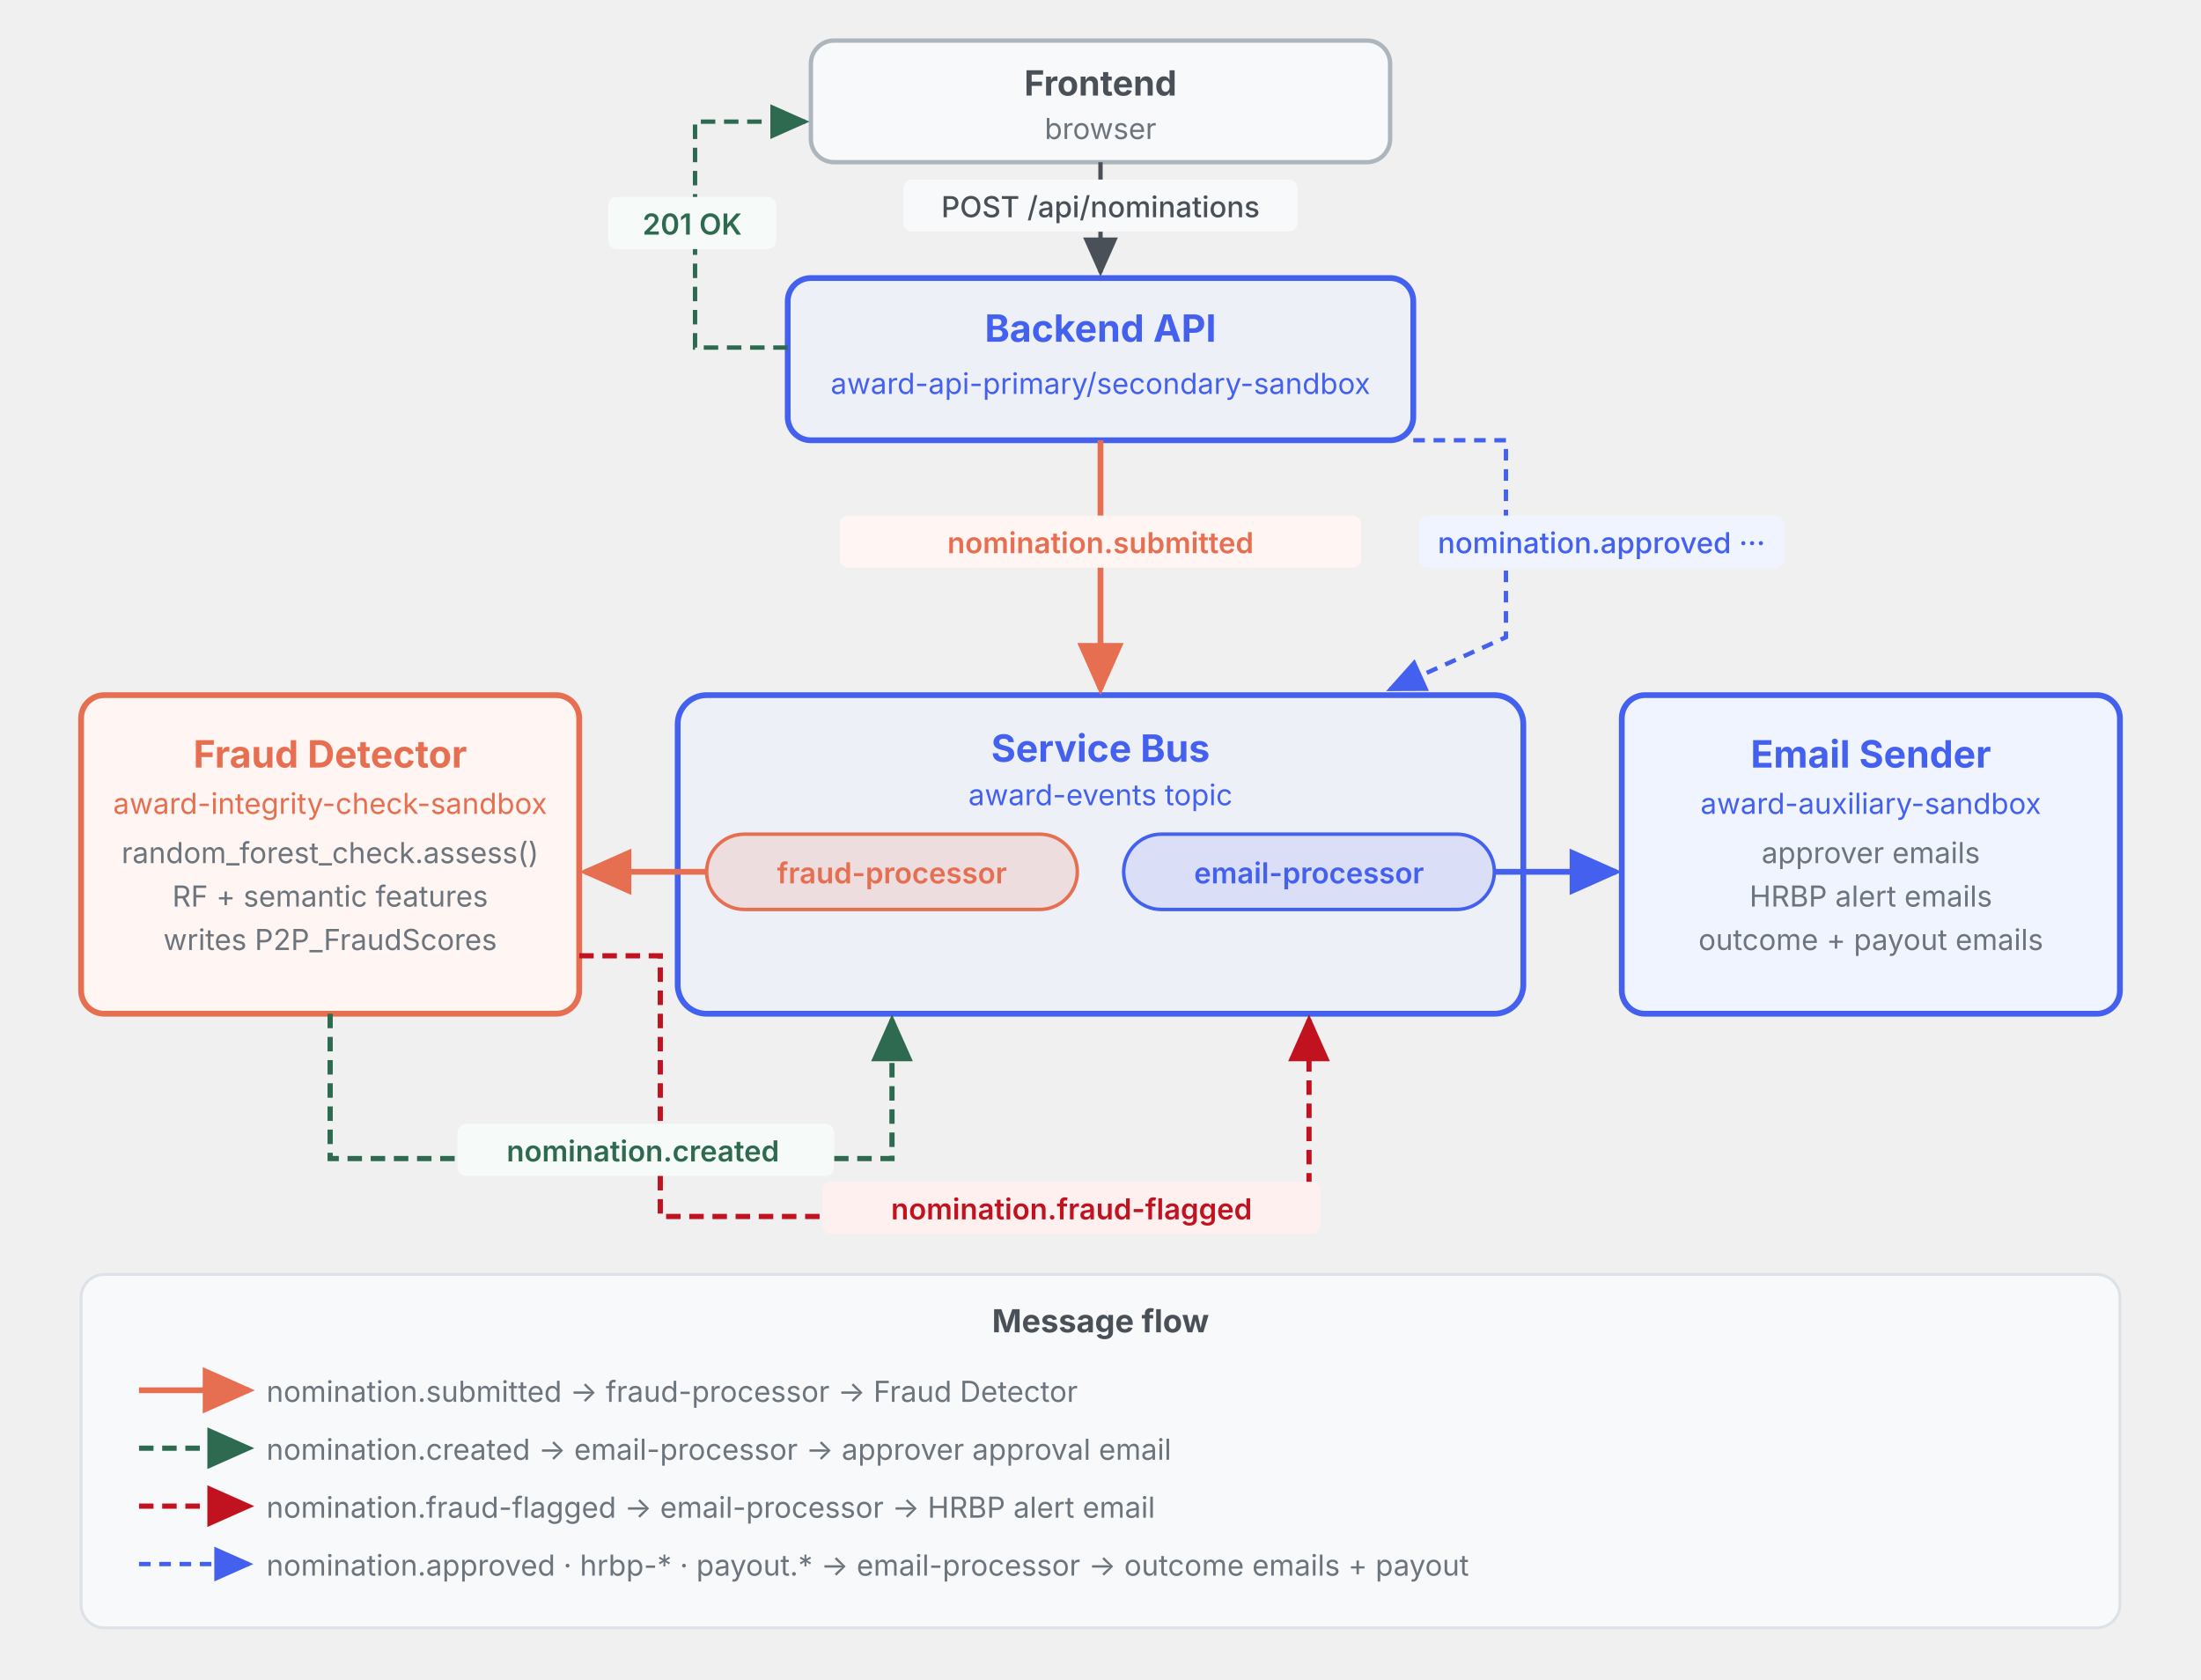
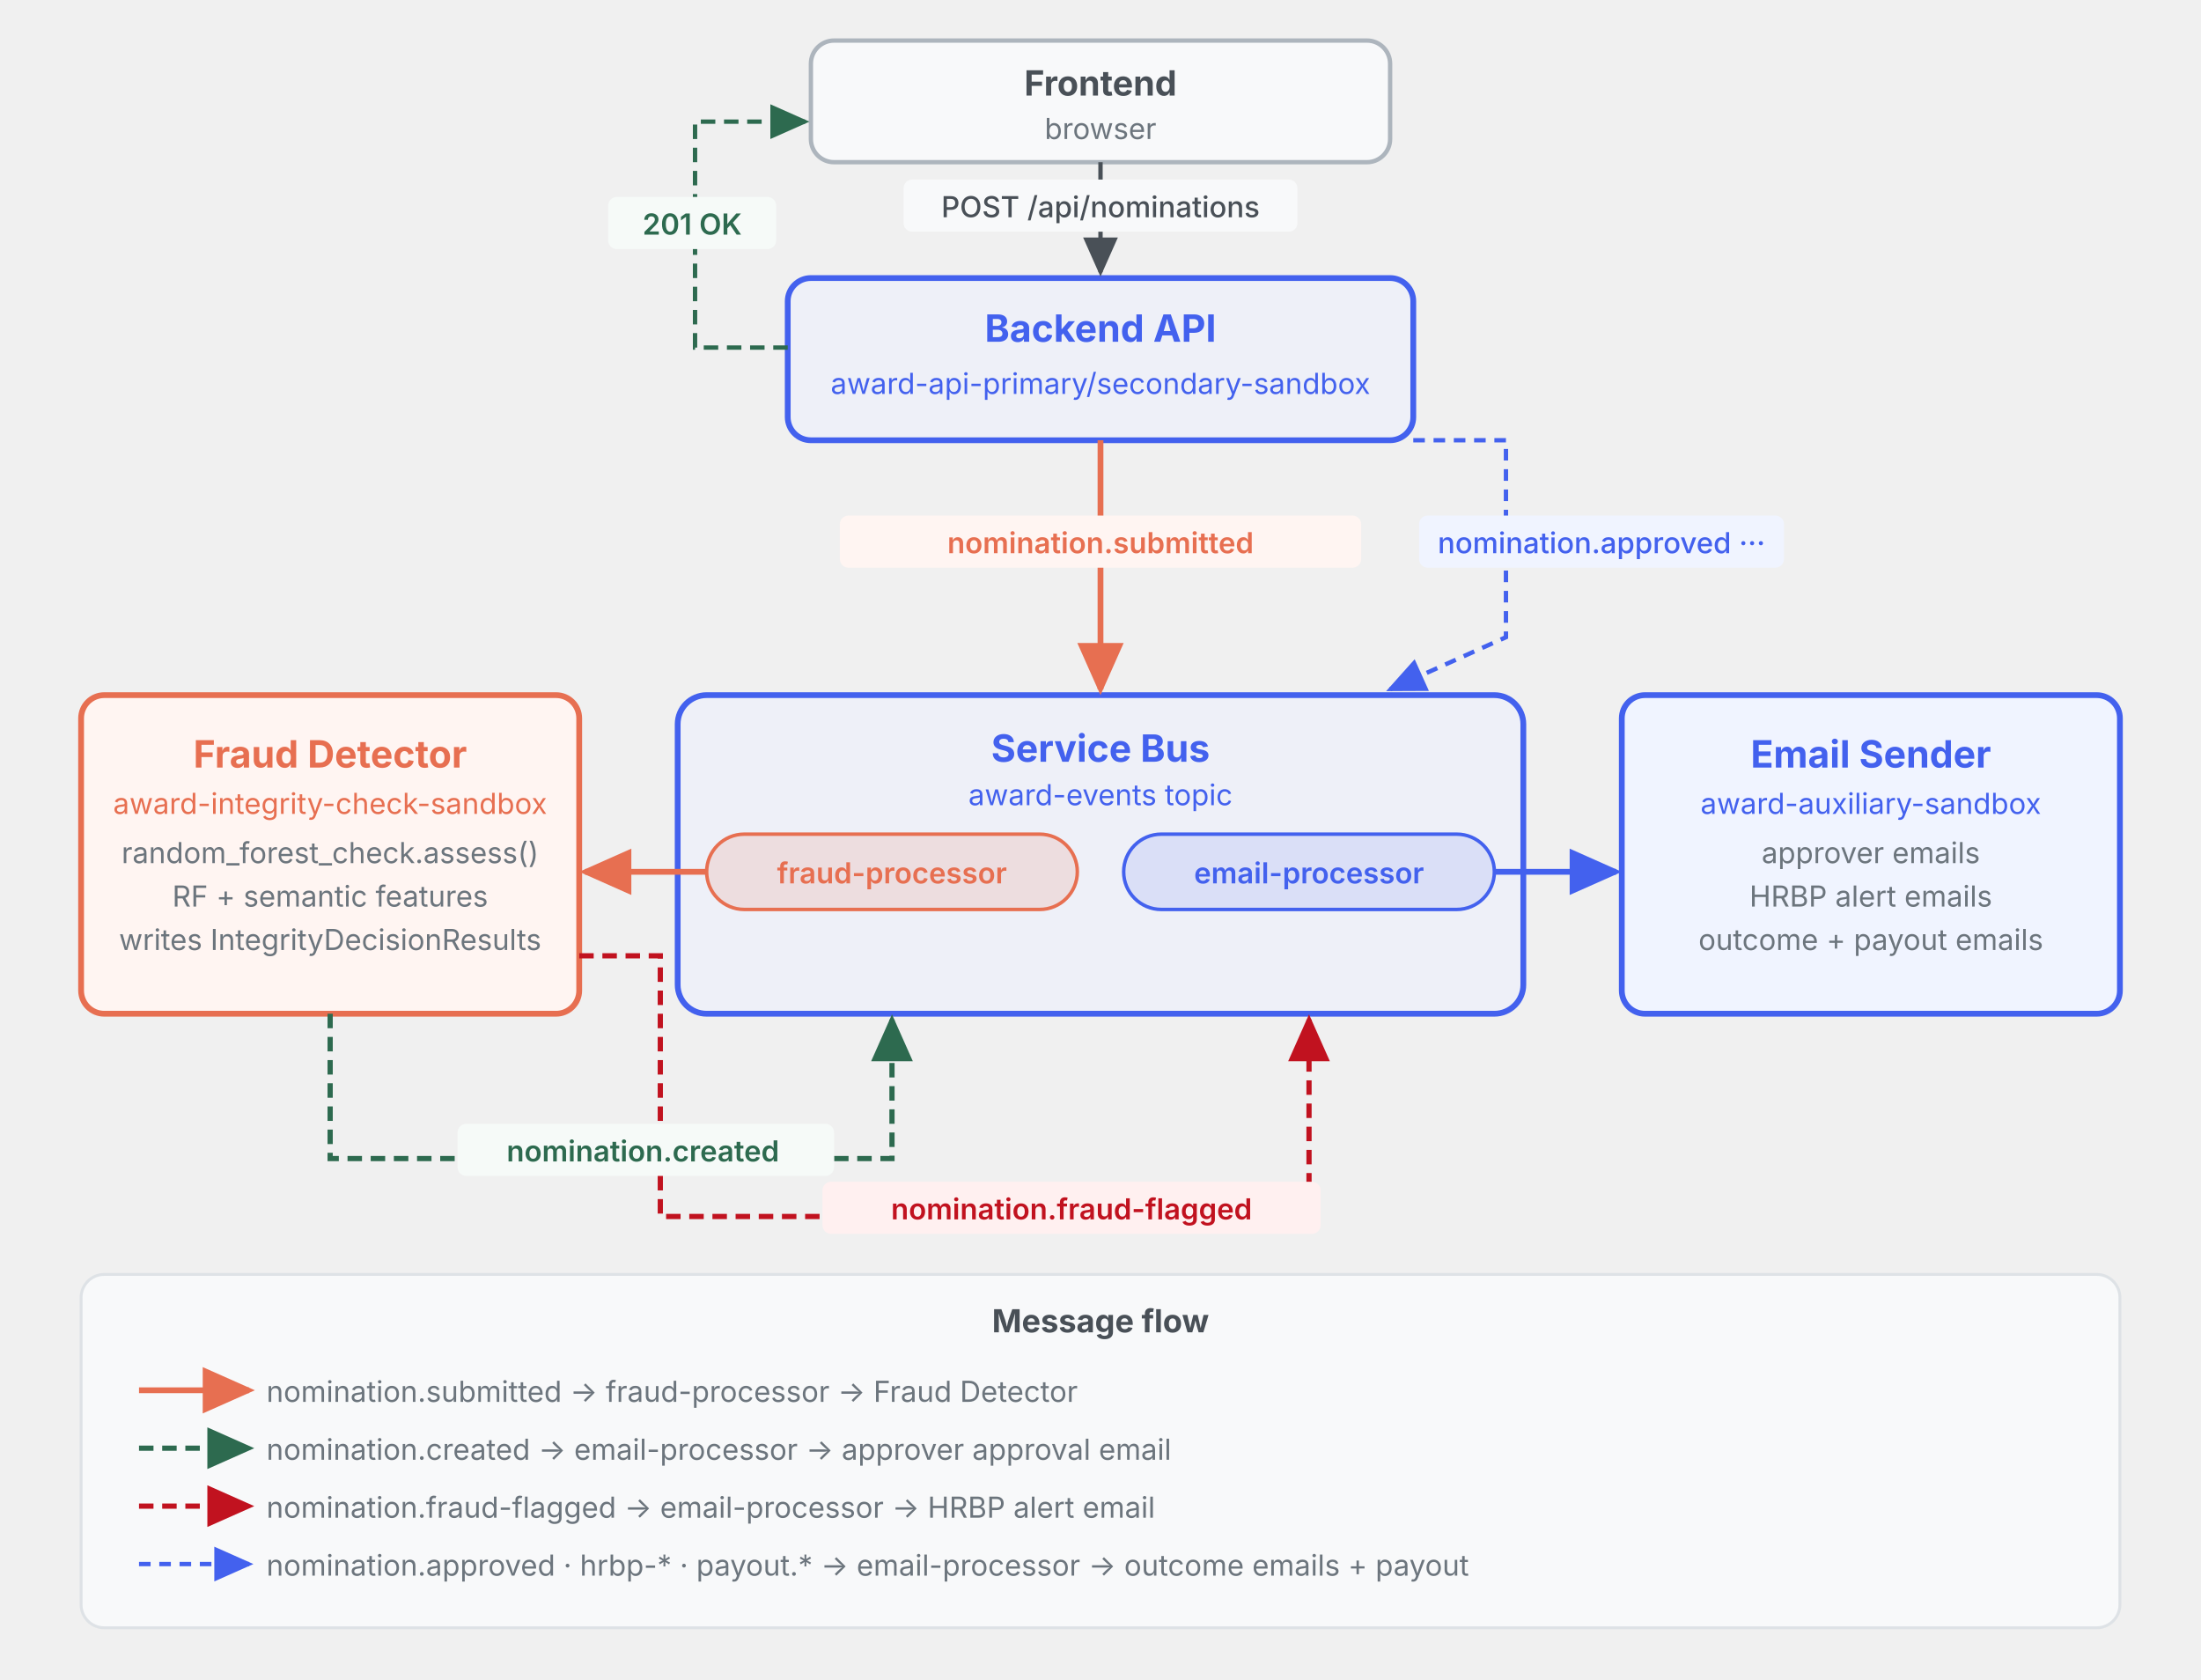
<svg xmlns="http://www.w3.org/2000/svg" viewBox="0 0 760 580" font-family="system-ui,-apple-system,sans-serif" font-size="12" role="img" style="">
  <defs>
    <marker id="a" markerWidth="9" markerHeight="8" refX="8" refY="4" orient="auto">
      <path d="M0,0 L0,8 L9,4z" fill="#495057" />
    </marker>
    <marker id="ab" markerWidth="9" markerHeight="8" refX="8" refY="4" orient="auto">
      <path d="M0,0 L0,8 L9,4z" fill="#4361ee" />
    </marker>
    <marker id="ao" markerWidth="9" markerHeight="8" refX="8" refY="4" orient="auto">
      <path d="M0,0 L0,8 L9,4z" fill="#e76f51" />
    </marker>
    <marker id="ag" markerWidth="9" markerHeight="8" refX="8" refY="4" orient="auto">
      <path d="M0,0 L0,8 L9,4z" fill="#2d6a4f" />
    </marker>
    <marker id="ar" markerWidth="9" markerHeight="8" refX="8" refY="4" orient="auto">
      <path d="M0,0 L0,8 L9,4z" fill="#c1121f" />
    </marker>
    <mask id="imagine-text-gaps-jchv8t" maskUnits="userSpaceOnUse">
      <rect x="0" y="0" width="760" height="580" fill="white" />
      <rect x="350.317" y="18.021" width="59.365" height="19.864" fill="black" rx="2" />
      <rect x="358.311" y="35.184" width="44.222" height="16.979" fill="black" rx="2" />
      <rect x="337.8" y="102.3" width="84.4" height="21.306" fill="black" rx="2" />
      <rect x="290.074" y="123.184" width="180.311" height="16.979" fill="black" rx="2" />
      <rect x="341.248" y="247.3" width="77.551" height="21.306" fill="black" rx="2" />
      <rect x="333.913" y="265.184" width="92.595" height="16.979" fill="black" rx="2" />
      <rect x="267.935" y="292.184" width="80.753" height="16.979" fill="black" rx="2" />
      <rect x="411.744" y="292.184" width="81.138" height="16.979" fill="black" rx="2" />
      <rect x="64.291" y="249.3" width="100.011" height="21.306" fill="black" rx="2" />
      <rect x="41.149" y="268.184" width="146.162" height="16.979" fill="black" rx="2" />
      <rect x="66.031" y="285.184" width="95.937" height="16.979" fill="black" rx="2" />
      <rect x="59.711" y="300.184" width="108.656" height="16.979" fill="black" rx="2" />
      <rect x="57.705" y="315.184" width="111.949" height="16.979" fill="black" rx="2" />
      <rect x="602.397" y="249.3" width="87.797" height="21.306" fill="black" rx="2" />
      <rect x="588.038" y="268.184" width="116.375" height="16.979" fill="black" rx="2" />
      <rect x="606.803" y="285.184" width="78.479" height="16.979" fill="black" rx="2" />
      <rect x="603.265" y="300.184" width="85.554" height="16.979" fill="black" rx="2" />
      <rect x="585.52" y="315.184" width="121.036" height="16.979" fill="black" rx="2" />
      <rect x="323.069" y="62.184" width="113.873" height="16.979" fill="black" rx="2" />
      <rect x="325.564" y="178.184" width="108.871" height="16.979" fill="black" rx="2" />
      <rect x="219.238" y="68.184" width="39.909" height="16.979" fill="black" rx="2" />
      <rect x="173.767" y="388.184" width="96.467" height="16.979" fill="black" rx="2" />
      <rect x="307.187" y="408.184" width="125.625" height="16.979" fill="black" rx="2" />
      <rect x="495.055" y="178.184" width="115.891" height="16.979" fill="black" rx="2" />
      <rect x="340.628" y="446.463" width="79.347" height="18.421" fill="black" rx="2" />
      <rect x="88" y="471.184" width="270.484" height="16.979" fill="black" rx="2" />
      <rect x="88" y="491.184" width="299.832" height="16.979" fill="black" rx="2" />
      <rect x="88" y="511.184" width="293.556" height="16.979" fill="black" rx="2" />
      <rect x="88" y="531.184" width="396.172" height="16.979" fill="black" rx="2" />
    </mask>
  </defs>
  <rect x="280" y="14" width="200" height="42" rx="8" fill="#f8f9fa" stroke="#adb5bd" stroke-width="1.5" style="fill:rgb(248, 249, 250);stroke:rgb(173, 181, 189);color:rgb(0, 0, 0);stroke-width:1.5px;stroke-linecap:butt;stroke-linejoin:miter;opacity:1;font-family:system-ui, -apple-system, sans-serif;font-size:12px;font-weight:400;text-anchor:start;dominant-baseline:auto" />
  <text x="380" y="33" text-anchor="middle" fill="#495057" font-weight="700" font-size="12" style="fill:rgb(73, 80, 87);stroke:none;color:rgb(0, 0, 0);stroke-width:1px;stroke-linecap:butt;stroke-linejoin:miter;opacity:1;font-family:system-ui, -apple-system, sans-serif;font-size:12px;font-weight:700;text-anchor:middle;dominant-baseline:auto">Frontend</text>
  <text x="380" y="48" text-anchor="middle" fill="#6c757d" font-size="10" style="fill:rgb(108, 117, 125);stroke:none;color:rgb(0, 0, 0);stroke-width:1px;stroke-linecap:butt;stroke-linejoin:miter;opacity:1;font-family:system-ui, -apple-system, sans-serif;font-size:10px;font-weight:400;text-anchor:middle;dominant-baseline:auto">browser</text>
  <rect x="272" y="96" width="216" height="56" rx="8" fill="#eef0f8" stroke="#4361ee" stroke-width="2" style="fill:rgb(238, 240, 248);stroke:rgb(67, 97, 238);color:rgb(0, 0, 0);stroke-width:2px;stroke-linecap:butt;stroke-linejoin:miter;opacity:1;font-family:system-ui, -apple-system, sans-serif;font-size:12px;font-weight:400;text-anchor:start;dominant-baseline:auto" />
  <text x="380" y="118" text-anchor="middle" fill="#4361ee" font-weight="700" font-size="13" style="fill:rgb(67, 97, 238);stroke:none;color:rgb(0, 0, 0);stroke-width:1px;stroke-linecap:butt;stroke-linejoin:miter;opacity:1;font-family:system-ui, -apple-system, sans-serif;font-size:13px;font-weight:700;text-anchor:middle;dominant-baseline:auto">Backend API</text>
  <text x="380" y="136" text-anchor="middle" fill="#4361ee" font-size="10" style="fill:rgb(67, 97, 238);stroke:none;color:rgb(0, 0, 0);stroke-width:1px;stroke-linecap:butt;stroke-linejoin:miter;opacity:1;font-family:system-ui, -apple-system, sans-serif;font-size:10px;font-weight:400;text-anchor:middle;dominant-baseline:auto">award-api-primary/secondary-sandbox</text>
  <rect x="234" y="240" width="292" height="110" rx="10" fill="#eef0f8" stroke="#4361ee" stroke-width="2" style="fill:rgb(238, 240, 248);stroke:rgb(67, 97, 238);color:rgb(0, 0, 0);stroke-width:2px;stroke-linecap:butt;stroke-linejoin:miter;opacity:1;font-family:system-ui, -apple-system, sans-serif;font-size:12px;font-weight:400;text-anchor:start;dominant-baseline:auto" />
  <text x="380" y="263" text-anchor="middle" fill="#4361ee" font-weight="700" font-size="13" style="fill:rgb(67, 97, 238);stroke:none;color:rgb(0, 0, 0);stroke-width:1px;stroke-linecap:butt;stroke-linejoin:miter;opacity:1;font-family:system-ui, -apple-system, sans-serif;font-size:13px;font-weight:700;text-anchor:middle;dominant-baseline:auto">Service Bus</text>
  <text x="380" y="278" text-anchor="middle" fill="#4361ee" font-size="10" style="fill:rgb(67, 97, 238);stroke:none;color:rgb(0, 0, 0);stroke-width:1px;stroke-linecap:butt;stroke-linejoin:miter;opacity:1;font-family:system-ui, -apple-system, sans-serif;font-size:10px;font-weight:400;text-anchor:middle;dominant-baseline:auto">award-events topic</text>
  <rect x="244" y="288" width="128" height="26" rx="13" fill="#e76f51" opacity=".15" style="fill:rgb(231, 111, 81);stroke:none;color:rgb(0, 0, 0);stroke-width:1px;stroke-linecap:butt;stroke-linejoin:miter;opacity:0.15;font-family:system-ui, -apple-system, sans-serif;font-size:12px;font-weight:400;text-anchor:start;dominant-baseline:auto" />
  <rect x="244" y="288" width="128" height="26" rx="13" fill="none" stroke="#e76f51" stroke-width="1.2" style="fill:none;stroke:rgb(231, 111, 81);color:rgb(0, 0, 0);stroke-width:1.2px;stroke-linecap:butt;stroke-linejoin:miter;opacity:1;font-family:system-ui, -apple-system, sans-serif;font-size:12px;font-weight:400;text-anchor:start;dominant-baseline:auto" />
  <text x="308" y="305" text-anchor="middle" fill="#e76f51" font-weight="600" font-size="10" style="fill:rgb(231, 111, 81);stroke:none;color:rgb(0, 0, 0);stroke-width:1px;stroke-linecap:butt;stroke-linejoin:miter;opacity:1;font-family:system-ui, -apple-system, sans-serif;font-size:10px;font-weight:600;text-anchor:middle;dominant-baseline:auto">fraud-processor</text>
  <rect x="388" y="288" width="128" height="26" rx="13" fill="#4361ee" opacity=".12" style="fill:rgb(67, 97, 238);stroke:none;color:rgb(0, 0, 0);stroke-width:1px;stroke-linecap:butt;stroke-linejoin:miter;opacity:0.12;font-family:system-ui, -apple-system, sans-serif;font-size:12px;font-weight:400;text-anchor:start;dominant-baseline:auto" />
  <rect x="388" y="288" width="128" height="26" rx="13" fill="none" stroke="#4361ee" stroke-width="1.2" style="fill:none;stroke:rgb(67, 97, 238);color:rgb(0, 0, 0);stroke-width:1.2px;stroke-linecap:butt;stroke-linejoin:miter;opacity:1;font-family:system-ui, -apple-system, sans-serif;font-size:12px;font-weight:400;text-anchor:start;dominant-baseline:auto" />
  <text x="452" y="305" text-anchor="middle" fill="#4361ee" font-weight="600" font-size="10" style="fill:rgb(67, 97, 238);stroke:none;color:rgb(0, 0, 0);stroke-width:1px;stroke-linecap:butt;stroke-linejoin:miter;opacity:1;font-family:system-ui, -apple-system, sans-serif;font-size:10px;font-weight:600;text-anchor:middle;dominant-baseline:auto">email-processor</text>
  <rect x="28" y="240" width="172" height="110" rx="8" fill="#fff5f2" stroke="#e76f51" stroke-width="2" style="fill:rgb(255, 245, 242);stroke:rgb(231, 111, 81);color:rgb(0, 0, 0);stroke-width:2px;stroke-linecap:butt;stroke-linejoin:miter;opacity:1;font-family:system-ui, -apple-system, sans-serif;font-size:12px;font-weight:400;text-anchor:start;dominant-baseline:auto" />
  <text x="114" y="265" text-anchor="middle" fill="#e76f51" font-weight="700" font-size="13" style="fill:rgb(231, 111, 81);stroke:none;color:rgb(0, 0, 0);stroke-width:1px;stroke-linecap:butt;stroke-linejoin:miter;opacity:1;font-family:system-ui, -apple-system, sans-serif;font-size:13px;font-weight:700;text-anchor:middle;dominant-baseline:auto">Fraud Detector</text>
  <text x="114" y="281" text-anchor="middle" fill="#e76f51" font-size="10" style="fill:rgb(231, 111, 81);stroke:none;color:rgb(0, 0, 0);stroke-width:1px;stroke-linecap:butt;stroke-linejoin:miter;opacity:1;font-family:system-ui, -apple-system, sans-serif;font-size:10px;font-weight:400;text-anchor:middle;dominant-baseline:auto">award-integrity-check-sandbox</text>
  <text x="114" y="298" text-anchor="middle" fill="#6c757d" font-size="10" style="fill:rgb(108, 117, 125);stroke:none;color:rgb(0, 0, 0);stroke-width:1px;stroke-linecap:butt;stroke-linejoin:miter;opacity:1;font-family:system-ui, -apple-system, sans-serif;font-size:10px;font-weight:400;text-anchor:middle;dominant-baseline:auto">random_forest_check.assess()</text>
  <text x="114" y="313" text-anchor="middle" fill="#6c757d" font-size="10" style="fill:rgb(108, 117, 125);stroke:none;color:rgb(0, 0, 0);stroke-width:1px;stroke-linecap:butt;stroke-linejoin:miter;opacity:1;font-family:system-ui, -apple-system, sans-serif;font-size:10px;font-weight:400;text-anchor:middle;dominant-baseline:auto">RF + semantic features</text>
-   <text x="114" y="328" text-anchor="middle" fill="#6c757d" font-size="10" style="fill:rgb(108, 117, 125);stroke:none;color:rgb(0, 0, 0);stroke-width:1px;stroke-linecap:butt;stroke-linejoin:miter;opacity:1;font-family:system-ui, -apple-system, sans-serif;font-size:10px;font-weight:400;text-anchor:middle;dominant-baseline:auto">writes P2P_FraudScores</text>
+   <text x="114" y="328" text-anchor="middle" fill="#6c757d" font-size="10" style="fill:rgb(108, 117, 125);stroke:none;color:rgb(0, 0, 0);stroke-width:1px;stroke-linecap:butt;stroke-linejoin:miter;opacity:1;font-family:system-ui, -apple-system, sans-serif;font-size:10px;font-weight:400;text-anchor:middle;dominant-baseline:auto">writes IntegrityDecisionResults</text>
  <rect x="560" y="240" width="172" height="110" rx="8" fill="#f0f4ff" stroke="#4361ee" stroke-width="2" style="fill:rgb(240, 244, 255);stroke:rgb(67, 97, 238);color:rgb(0, 0, 0);stroke-width:2px;stroke-linecap:butt;stroke-linejoin:miter;opacity:1;font-family:system-ui, -apple-system, sans-serif;font-size:12px;font-weight:400;text-anchor:start;dominant-baseline:auto" />
  <text x="646" y="265" text-anchor="middle" fill="#4361ee" font-weight="700" font-size="13" style="fill:rgb(67, 97, 238);stroke:none;color:rgb(0, 0, 0);stroke-width:1px;stroke-linecap:butt;stroke-linejoin:miter;opacity:1;font-family:system-ui, -apple-system, sans-serif;font-size:13px;font-weight:700;text-anchor:middle;dominant-baseline:auto">Email Sender</text>
  <text x="646" y="281" text-anchor="middle" fill="#4361ee" font-size="10" style="fill:rgb(67, 97, 238);stroke:none;color:rgb(0, 0, 0);stroke-width:1px;stroke-linecap:butt;stroke-linejoin:miter;opacity:1;font-family:system-ui, -apple-system, sans-serif;font-size:10px;font-weight:400;text-anchor:middle;dominant-baseline:auto">award-auxiliary-sandbox</text>
  <text x="646" y="298" text-anchor="middle" fill="#6c757d" font-size="10" style="fill:rgb(108, 117, 125);stroke:none;color:rgb(0, 0, 0);stroke-width:1px;stroke-linecap:butt;stroke-linejoin:miter;opacity:1;font-family:system-ui, -apple-system, sans-serif;font-size:10px;font-weight:400;text-anchor:middle;dominant-baseline:auto">approver emails</text>
  <text x="646" y="313" text-anchor="middle" fill="#6c757d" font-size="10" style="fill:rgb(108, 117, 125);stroke:none;color:rgb(0, 0, 0);stroke-width:1px;stroke-linecap:butt;stroke-linejoin:miter;opacity:1;font-family:system-ui, -apple-system, sans-serif;font-size:10px;font-weight:400;text-anchor:middle;dominant-baseline:auto">HRBP alert emails</text>
  <text x="646" y="328" text-anchor="middle" fill="#6c757d" font-size="10" style="fill:rgb(108, 117, 125);stroke:none;color:rgb(0, 0, 0);stroke-width:1px;stroke-linecap:butt;stroke-linejoin:miter;opacity:1;font-family:system-ui, -apple-system, sans-serif;font-size:10px;font-weight:400;text-anchor:middle;dominant-baseline:auto">outcome + payout emails</text>
  <line x1="380" y1="56" x2="380" y2="94" stroke="#495057" stroke-width="1.5" marker-end="url(#a)" mask="url(#imagine-text-gaps-jchv8t)" style="fill:rgb(0, 0, 0);stroke:rgb(73, 80, 87);color:rgb(0, 0, 0);stroke-width:1.5px;stroke-linecap:butt;stroke-linejoin:miter;opacity:1;font-family:system-ui, -apple-system, sans-serif;font-size:12px;font-weight:400;text-anchor:start;dominant-baseline:auto" />
  <rect x="312" y="62" width="136" height="18" rx="3" fill="#f8f9fa" style="fill:rgb(248, 249, 250);stroke:none;color:rgb(0, 0, 0);stroke-width:1px;stroke-linecap:butt;stroke-linejoin:miter;opacity:1;font-family:system-ui, -apple-system, sans-serif;font-size:12px;font-weight:400;text-anchor:start;dominant-baseline:auto" />
  <text x="380" y="75" text-anchor="middle" fill="#495057" font-size="10" font-weight="500" style="fill:rgb(73, 80, 87);stroke:none;color:rgb(0, 0, 0);stroke-width:1px;stroke-linecap:butt;stroke-linejoin:miter;opacity:1;font-family:system-ui, -apple-system, sans-serif;font-size:10px;font-weight:500;text-anchor:middle;dominant-baseline:auto">POST /api/nominations</text>
  <line x1="380" y1="152" x2="380" y2="238" stroke="#e76f51" stroke-width="2" marker-end="url(#ao)" mask="url(#imagine-text-gaps-jchv8t)" style="fill:rgb(0, 0, 0);stroke:rgb(231, 111, 81);color:rgb(0, 0, 0);stroke-width:2px;stroke-linecap:butt;stroke-linejoin:miter;opacity:1;font-family:system-ui, -apple-system, sans-serif;font-size:12px;font-weight:400;text-anchor:start;dominant-baseline:auto" />
  <rect x="290" y="178" width="180" height="18" rx="3" fill="#fff5f2" style="fill:rgb(255, 245, 242);stroke:none;color:rgb(0, 0, 0);stroke-width:1px;stroke-linecap:butt;stroke-linejoin:miter;opacity:1;font-family:system-ui, -apple-system, sans-serif;font-size:12px;font-weight:400;text-anchor:start;dominant-baseline:auto" />
  <text x="380" y="191" text-anchor="middle" fill="#e76f51" font-size="10" font-weight="600" style="fill:rgb(231, 111, 81);stroke:none;color:rgb(0, 0, 0);stroke-width:1px;stroke-linecap:butt;stroke-linejoin:miter;opacity:1;font-family:system-ui, -apple-system, sans-serif;font-size:10px;font-weight:600;text-anchor:middle;dominant-baseline:auto">nomination.submitted</text>
  <path d="M272,120 L240,120 L240,42 L278,42" stroke="#2d6a4f" stroke-width="1.5" stroke-dasharray="5,3" fill="none" marker-end="url(#ag)" mask="url(#imagine-text-gaps-jchv8t)" style="fill:none;stroke:rgb(45, 106, 79);color:rgb(0, 0, 0);stroke-width:1.5px;stroke-dasharray:5px, 3px;stroke-linecap:butt;stroke-linejoin:miter;opacity:1;font-family:system-ui, -apple-system, sans-serif;font-size:12px;font-weight:400;text-anchor:start;dominant-baseline:auto" />
  <rect x="210" y="68" width="58" height="18" rx="3" fill="#f6faf8" style="fill:rgb(246, 250, 248);stroke:none;color:rgb(0, 0, 0);stroke-width:1px;stroke-linecap:butt;stroke-linejoin:miter;opacity:1;font-family:system-ui, -apple-system, sans-serif;font-size:12px;font-weight:400;text-anchor:start;dominant-baseline:auto" />
  <text x="239" y="81" text-anchor="middle" fill="#2d6a4f" font-size="10" font-weight="600" style="fill:rgb(45, 106, 79);stroke:none;color:rgb(0, 0, 0);stroke-width:1px;stroke-linecap:butt;stroke-linejoin:miter;opacity:1;font-family:system-ui, -apple-system, sans-serif;font-size:10px;font-weight:600;text-anchor:middle;dominant-baseline:auto">201 OK</text>
  <line x1="244" y1="301" x2="202" y2="301" stroke="#e76f51" stroke-width="2" marker-end="url(#ao)" style="fill:rgb(0, 0, 0);stroke:rgb(231, 111, 81);color:rgb(0, 0, 0);stroke-width:2px;stroke-linecap:butt;stroke-linejoin:miter;opacity:1;font-family:system-ui, -apple-system, sans-serif;font-size:12px;font-weight:400;text-anchor:start;dominant-baseline:auto" />
  <path d="M114,350 L114,400 L308,400 L308,352" stroke="#2d6a4f" stroke-width="1.8" stroke-dasharray="5,3" fill="none" marker-end="url(#ag)" mask="url(#imagine-text-gaps-jchv8t)" style="fill:none;stroke:rgb(45, 106, 79);color:rgb(0, 0, 0);stroke-width:1.8px;stroke-dasharray:5px, 3px;stroke-linecap:butt;stroke-linejoin:miter;opacity:1;font-family:system-ui, -apple-system, sans-serif;font-size:12px;font-weight:400;text-anchor:start;dominant-baseline:auto" />
  <rect x="158" y="388" width="130" height="18" rx="3" fill="#f6faf8" style="fill:rgb(246, 250, 248);stroke:none;color:rgb(0, 0, 0);stroke-width:1px;stroke-linecap:butt;stroke-linejoin:miter;opacity:1;font-family:system-ui, -apple-system, sans-serif;font-size:12px;font-weight:400;text-anchor:start;dominant-baseline:auto" />
  <text x="222" y="401" text-anchor="middle" fill="#2d6a4f" font-size="10" font-weight="600" style="fill:rgb(45, 106, 79);stroke:none;color:rgb(0, 0, 0);stroke-width:1px;stroke-linecap:butt;stroke-linejoin:miter;opacity:1;font-family:system-ui, -apple-system, sans-serif;font-size:10px;font-weight:600;text-anchor:middle;dominant-baseline:auto">nomination.created</text>
  <path d="M200,330 L228,330 L228,420 L452,420 L452,352" stroke="#c1121f" stroke-width="1.8" stroke-dasharray="5,3" fill="none" marker-end="url(#ar)" mask="url(#imagine-text-gaps-jchv8t)" style="fill:none;stroke:rgb(193, 18, 31);color:rgb(0, 0, 0);stroke-width:1.8px;stroke-dasharray:5px, 3px;stroke-linecap:butt;stroke-linejoin:miter;opacity:1;font-family:system-ui, -apple-system, sans-serif;font-size:12px;font-weight:400;text-anchor:start;dominant-baseline:auto" />
  <rect x="284" y="408" width="172" height="18" rx="3" fill="#fff0f0" style="fill:rgb(255, 240, 240);stroke:none;color:rgb(0, 0, 0);stroke-width:1px;stroke-linecap:butt;stroke-linejoin:miter;opacity:1;font-family:system-ui, -apple-system, sans-serif;font-size:12px;font-weight:400;text-anchor:start;dominant-baseline:auto" />
  <text x="370" y="421" text-anchor="middle" fill="#c1121f" font-size="10" font-weight="600" style="fill:rgb(193, 18, 31);stroke:none;color:rgb(0, 0, 0);stroke-width:1px;stroke-linecap:butt;stroke-linejoin:miter;opacity:1;font-family:system-ui, -apple-system, sans-serif;font-size:10px;font-weight:600;text-anchor:middle;dominant-baseline:auto">nomination.fraud-flagged</text>
  <line x1="516" y1="301" x2="558" y2="301" stroke="#4361ee" stroke-width="2" marker-end="url(#ab)" style="fill:rgb(0, 0, 0);stroke:rgb(67, 97, 238);color:rgb(0, 0, 0);stroke-width:2px;stroke-linecap:butt;stroke-linejoin:miter;opacity:1;font-family:system-ui, -apple-system, sans-serif;font-size:12px;font-weight:400;text-anchor:start;dominant-baseline:auto" />
  <path d="M488,152 L520,152 L520,220 L480,238" stroke="#4361ee" stroke-width="1.5" stroke-dasharray="4,3" fill="none" marker-end="url(#ab)" mask="url(#imagine-text-gaps-jchv8t)" style="fill:none;stroke:rgb(67, 97, 238);color:rgb(0, 0, 0);stroke-width:1.5px;stroke-dasharray:4px, 3px;stroke-linecap:butt;stroke-linejoin:miter;opacity:1;font-family:system-ui, -apple-system, sans-serif;font-size:12px;font-weight:400;text-anchor:start;dominant-baseline:auto" />
  <rect x="490" y="178" width="126" height="18" rx="3" fill="#f0f4ff" style="fill:rgb(240, 244, 255);stroke:none;color:rgb(0, 0, 0);stroke-width:1px;stroke-linecap:butt;stroke-linejoin:miter;opacity:1;font-family:system-ui, -apple-system, sans-serif;font-size:12px;font-weight:400;text-anchor:start;dominant-baseline:auto" />
  <text x="553" y="191" text-anchor="middle" fill="#4361ee" font-size="10" font-weight="500" style="fill:rgb(67, 97, 238);stroke:none;color:rgb(0, 0, 0);stroke-width:1px;stroke-linecap:butt;stroke-linejoin:miter;opacity:1;font-family:system-ui, -apple-system, sans-serif;font-size:10px;font-weight:500;text-anchor:middle;dominant-baseline:auto">nomination.approved ···</text>
  <rect x="28" y="440" width="704" height="122" rx="8" fill="#f8f9fa" stroke="#dee2e6" stroke-width="1" style="fill:rgb(248, 249, 250);stroke:rgb(222, 226, 230);color:rgb(0, 0, 0);stroke-width:1px;stroke-linecap:butt;stroke-linejoin:miter;opacity:1;font-family:system-ui, -apple-system, sans-serif;font-size:12px;font-weight:400;text-anchor:start;dominant-baseline:auto" />
  <text x="380" y="460" text-anchor="middle" fill="#495057" font-weight="700" font-size="11" style="fill:rgb(73, 80, 87);stroke:none;color:rgb(0, 0, 0);stroke-width:1px;stroke-linecap:butt;stroke-linejoin:miter;opacity:1;font-family:system-ui, -apple-system, sans-serif;font-size:11px;font-weight:700;text-anchor:middle;dominant-baseline:auto">Message flow</text>
  <line x1="48" y1="480" x2="86" y2="480" stroke="#e76f51" stroke-width="2" marker-end="url(#ao)" style="fill:rgb(0, 0, 0);stroke:rgb(231, 111, 81);color:rgb(0, 0, 0);stroke-width:2px;stroke-linecap:butt;stroke-linejoin:miter;opacity:1;font-family:system-ui, -apple-system, sans-serif;font-size:12px;font-weight:400;text-anchor:start;dominant-baseline:auto" />
  <text x="92" y="484" fill="#6c757d" font-size="10" style="fill:rgb(108, 117, 125);stroke:none;color:rgb(0, 0, 0);stroke-width:1px;stroke-linecap:butt;stroke-linejoin:miter;opacity:1;font-family:system-ui, -apple-system, sans-serif;font-size:10px;font-weight:400;text-anchor:start;dominant-baseline:auto">nomination.submitted  →  fraud-processor  →  Fraud Detector</text>
  <line x1="48" y1="500" x2="86" y2="500" stroke="#2d6a4f" stroke-width="1.8" stroke-dasharray="5,3" marker-end="url(#ag)" style="fill:rgb(0, 0, 0);stroke:rgb(45, 106, 79);color:rgb(0, 0, 0);stroke-width:1.8px;stroke-dasharray:5px, 3px;stroke-linecap:butt;stroke-linejoin:miter;opacity:1;font-family:system-ui, -apple-system, sans-serif;font-size:12px;font-weight:400;text-anchor:start;dominant-baseline:auto" />
  <text x="92" y="504" fill="#6c757d" font-size="10" style="fill:rgb(108, 117, 125);stroke:none;color:rgb(0, 0, 0);stroke-width:1px;stroke-linecap:butt;stroke-linejoin:miter;opacity:1;font-family:system-ui, -apple-system, sans-serif;font-size:10px;font-weight:400;text-anchor:start;dominant-baseline:auto">nomination.created  →  email-processor  →  approver approval email</text>
  <line x1="48" y1="520" x2="86" y2="520" stroke="#c1121f" stroke-width="1.8" stroke-dasharray="5,3" marker-end="url(#ar)" style="fill:rgb(0, 0, 0);stroke:rgb(193, 18, 31);color:rgb(0, 0, 0);stroke-width:1.8px;stroke-dasharray:5px, 3px;stroke-linecap:butt;stroke-linejoin:miter;opacity:1;font-family:system-ui, -apple-system, sans-serif;font-size:12px;font-weight:400;text-anchor:start;dominant-baseline:auto" />
  <text x="92" y="524" fill="#6c757d" font-size="10" style="fill:rgb(108, 117, 125);stroke:none;color:rgb(0, 0, 0);stroke-width:1px;stroke-linecap:butt;stroke-linejoin:miter;opacity:1;font-family:system-ui, -apple-system, sans-serif;font-size:10px;font-weight:400;text-anchor:start;dominant-baseline:auto">nomination.fraud-flagged  →  email-processor  →  HRBP alert email</text>
  <line x1="48" y1="540" x2="86" y2="540" stroke="#4361ee" stroke-width="1.5" stroke-dasharray="4,3" marker-end="url(#ab)" style="fill:rgb(0, 0, 0);stroke:rgb(67, 97, 238);color:rgb(0, 0, 0);stroke-width:1.5px;stroke-dasharray:4px, 3px;stroke-linecap:butt;stroke-linejoin:miter;opacity:1;font-family:system-ui, -apple-system, sans-serif;font-size:12px;font-weight:400;text-anchor:start;dominant-baseline:auto" />
  <text x="92" y="544" fill="#6c757d" font-size="10" style="fill:rgb(108, 117, 125);stroke:none;color:rgb(0, 0, 0);stroke-width:1px;stroke-linecap:butt;stroke-linejoin:miter;opacity:1;font-family:system-ui, -apple-system, sans-serif;font-size:10px;font-weight:400;text-anchor:start;dominant-baseline:auto">nomination.approved · hrbp-* · payout.*  →  email-processor  →  outcome emails + payout</text>
</svg>
